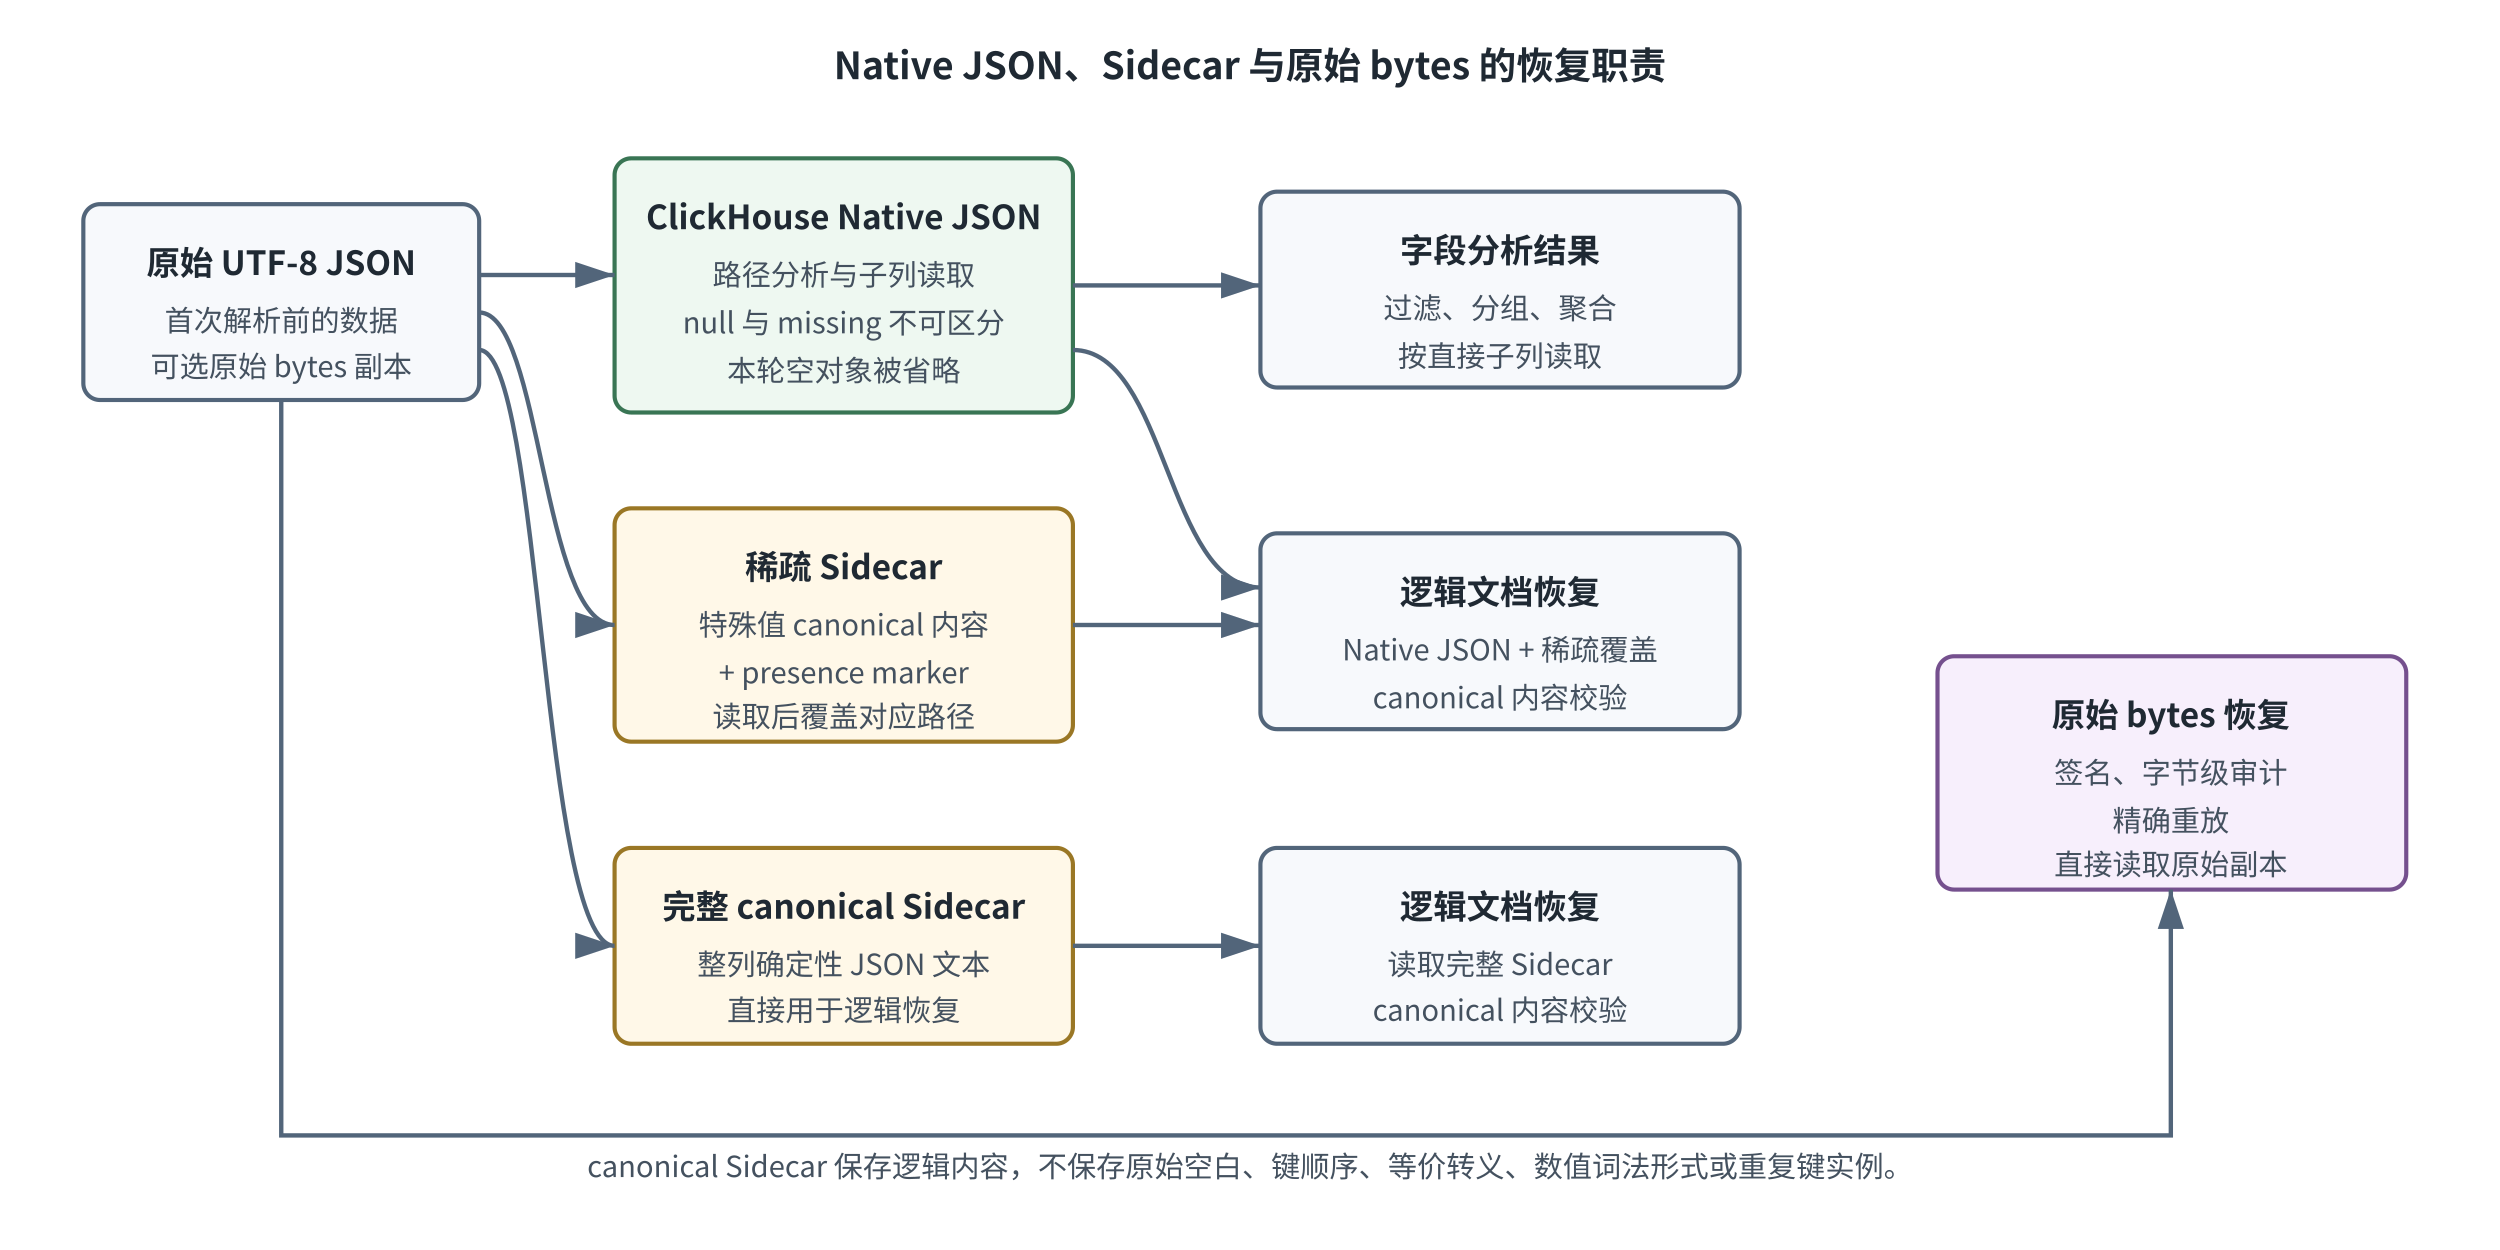
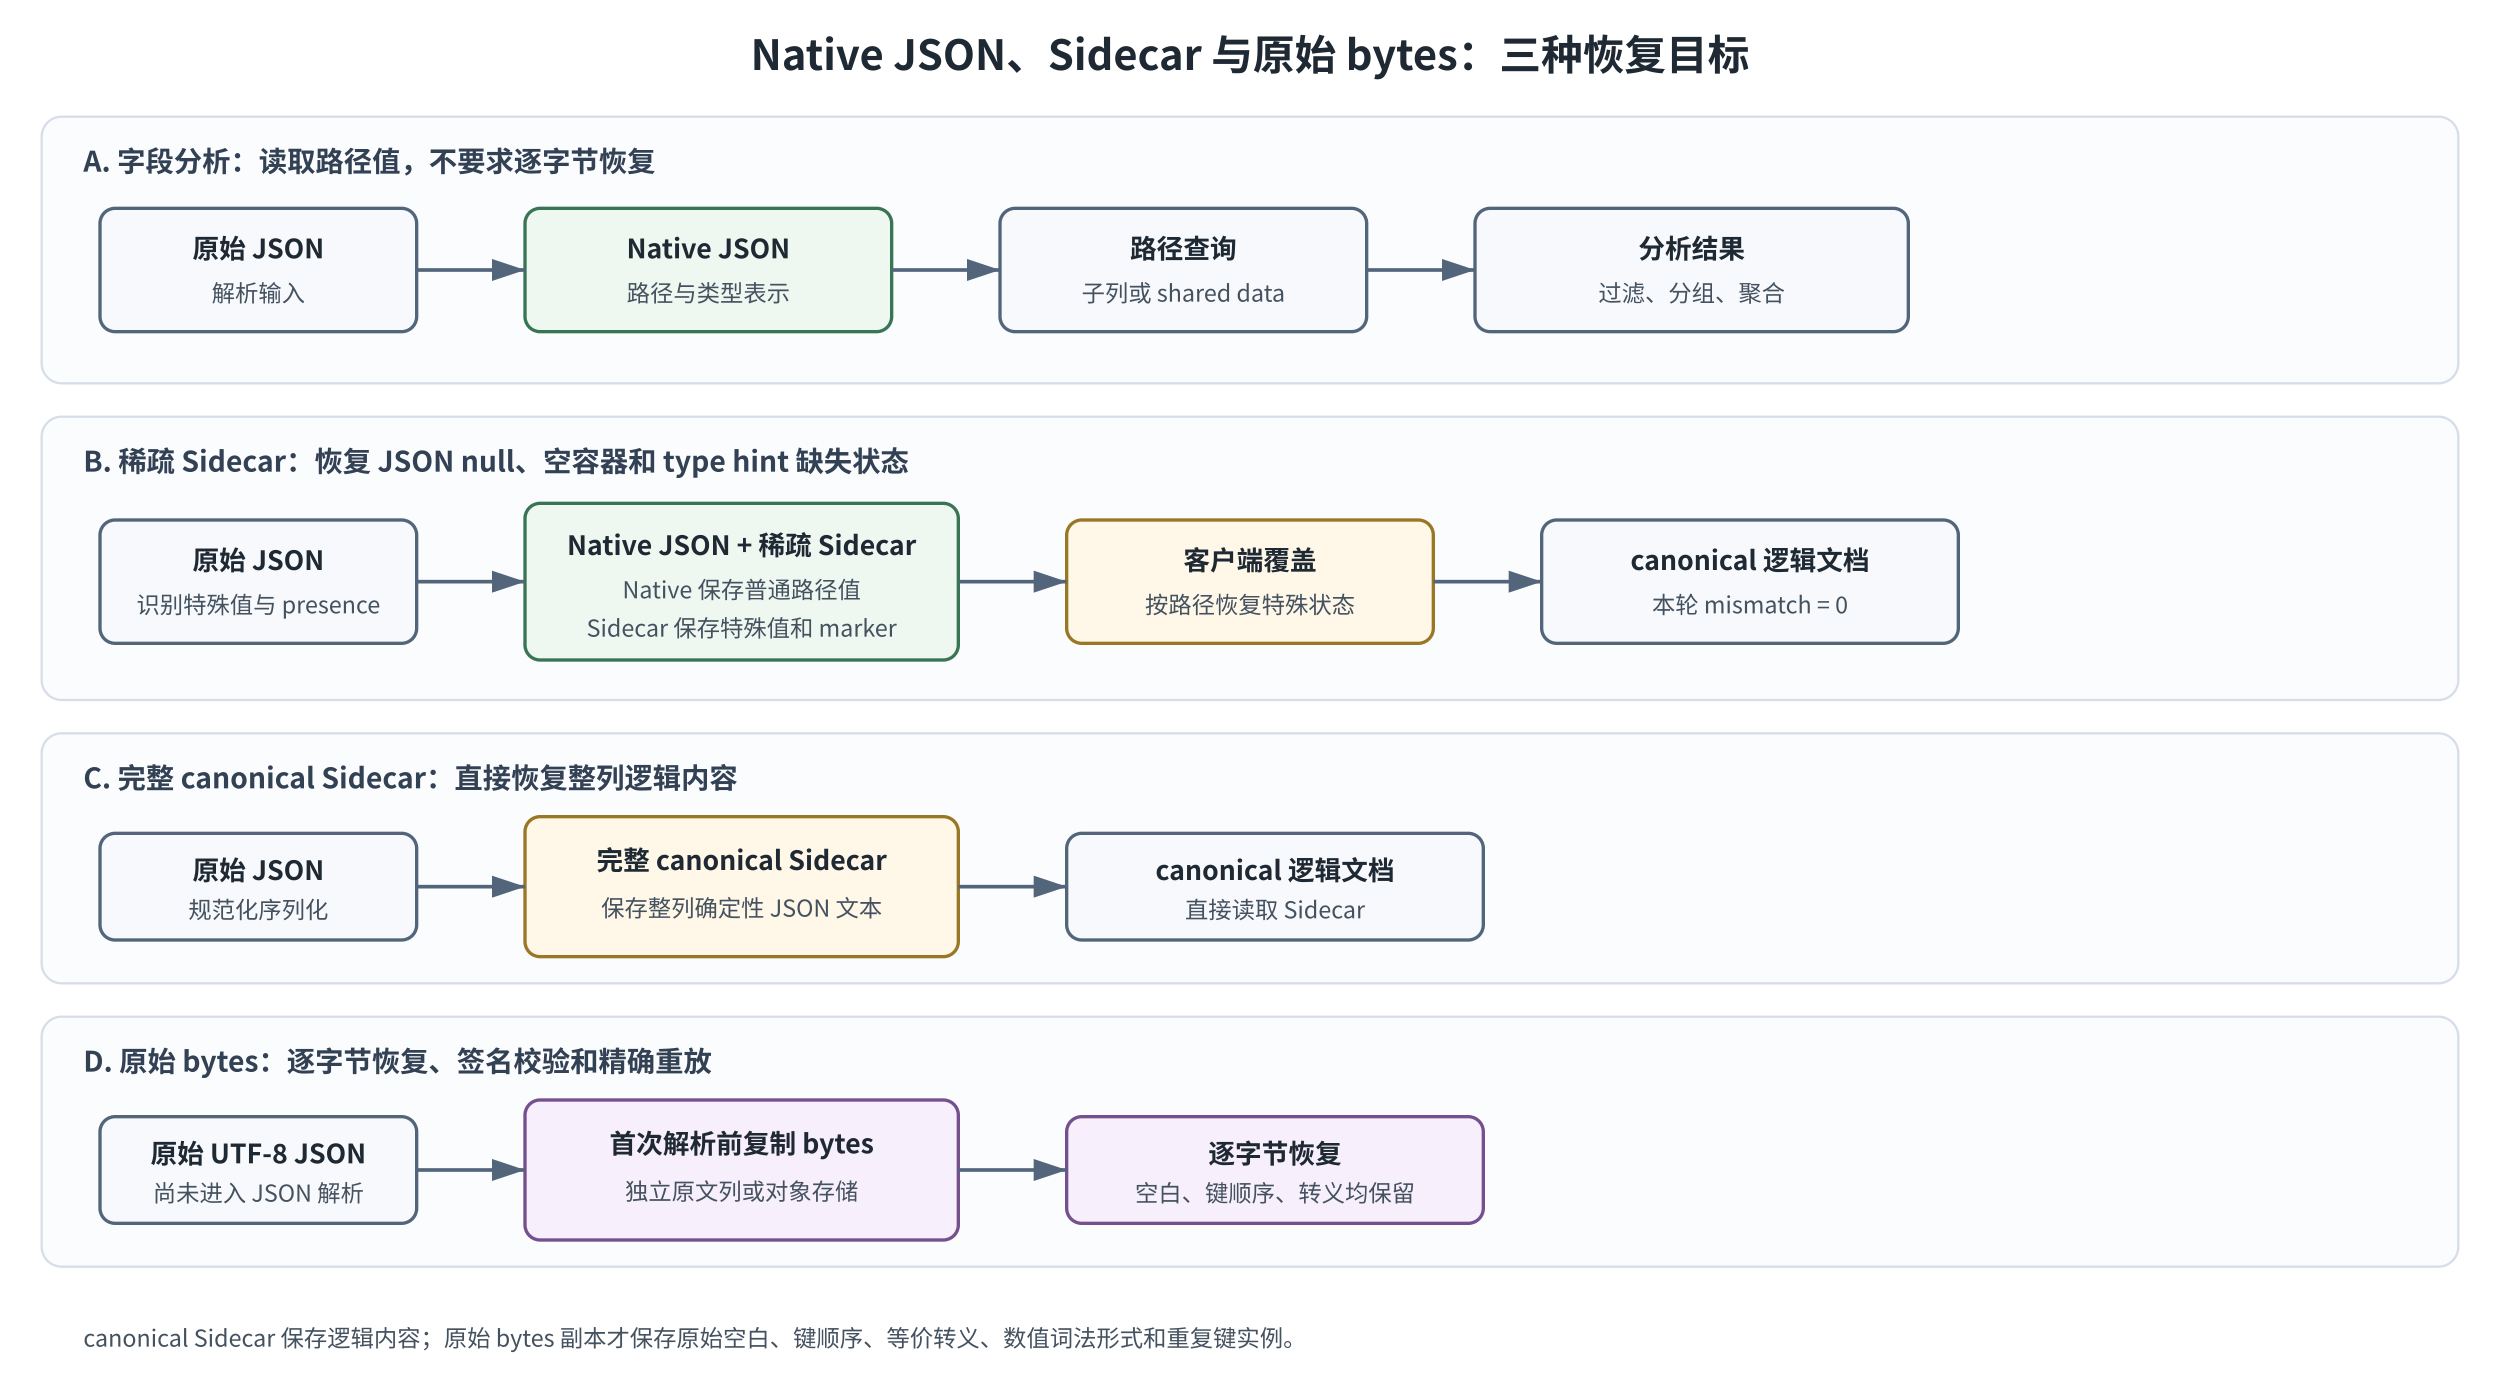
- <svg xmlns="http://www.w3.org/2000/svg" width="1200" height="600" viewBox="0 0 1200 600" role="img" aria-labelledby="title desc">
+ <svg xmlns="http://www.w3.org/2000/svg" width="1500" height="840" viewBox="0 0 1500 840" role="img" aria-labelledby="title desc">
  <defs>
    <style>
-       .box { fill:#f7f9fc; stroke:#52657a; stroke-width:2; rx:8; }
-       .native { fill:#eef8f1; stroke:#397554; stroke-width:2; rx:8; }
-       .sidecar { fill:#fff8e8; stroke:#9a7725; stroke-width:2; rx:8; }
-       .raw { fill:#f7effc; stroke:#75508e; stroke-width:2; rx:8; }
-       .text { font-family:"Noto Sans CJK SC","Microsoft YaHei",sans-serif; font-size:18px; fill:#1f2933; text-anchor:middle; }
-       .small { font-size:14px; fill:#44515f; }
-       .label { font-size:16px; font-weight:600; }
-       .arrow { stroke:#52657a; stroke-width:2.1; fill:none; marker-end:url(#arrow); }
+       .lane-bg { fill:#fbfcfe; stroke:#d7dee8; stroke-width:1.4; }
+       .box { fill:#f7f9fc; stroke:#52657a; stroke-width:2; }
+       .native { fill:#eef8f1; stroke:#397554; stroke-width:2; }
+       .sidecar { fill:#fff8e8; stroke:#9a7725; stroke-width:2; }
+       .raw { fill:#f7effc; stroke:#75508e; stroke-width:2; }
+       .title { font-family:"Microsoft YaHei","Noto Sans CJK SC",sans-serif; font-size:25px; font-weight:700; fill:#1f2933; text-anchor:middle; }
+       .lane-title { font-family:"Microsoft YaHei","Noto Sans CJK SC",sans-serif; font-size:17px; font-weight:700; fill:#334155; }
+       .label { font-family:"Microsoft YaHei","Noto Sans CJK SC",sans-serif; font-size:16px; font-weight:700; fill:#1f2933; text-anchor:middle; }
+       .text { font-family:"Microsoft YaHei","Noto Sans CJK SC",sans-serif; font-size:14px; fill:#44515f; text-anchor:middle; }
+       .note { font-family:"Microsoft YaHei","Noto Sans CJK SC",sans-serif; font-size:14px; fill:#44515f; }
+       .arrow { stroke:#52657a; stroke-width:2.2; fill:none; marker-end:url(#arrow); }
    </style>
    <marker id="arrow" markerWidth="10" markerHeight="10" refX="9" refY="3" orient="auto" markerUnits="strokeWidth">
      <path d="M0,0 L0,6 L9,3 z" fill="#52657a" />
    </marker>
  </defs>
-   <rect width="1200" height="600" fill="#ffffff" />
-   <text x="600" y="38" class="text" font-size="24" font-weight="700">Native JSON、Sidecar 与原始 bytes 的恢复职责</text>
-   <rect x="40" y="98" width="190" height="94" class="box" />
-   <text x="135" y="132" class="text label">原始 UTF-8 JSON</text>
-   <text x="135" y="159" class="text small">首次解析前的数据</text>
-   <text x="135" y="181" class="text small">可选原始 bytes 副本</text>
-   <rect x="295" y="76" width="220" height="122" class="native" />
-   <text x="405" y="110" class="text label">ClickHouse Native JSON</text>
-   <text x="405" y="137" class="text small">路径分析与子列读取</text>
-   <text x="405" y="160" class="text small">null 与 missing 不可区分</text>
-   <text x="405" y="183" class="text small">本轮空对象被省略</text>
-   <rect x="295" y="244" width="220" height="112" class="sidecar" />
-   <text x="405" y="278" class="text label">稀疏 Sidecar</text>
-   <text x="405" y="305" class="text small">特殊值 canonical 内容</text>
-   <text x="405" y="328" class="text small">+ presence marker</text>
-   <text x="405" y="349" class="text small">读取后覆盖对应路径</text>
-   <rect x="295" y="407" width="220" height="94" class="sidecar" />
-   <text x="405" y="441" class="text label">完整 canonical Sidecar</text>
-   <text x="405" y="468" class="text small">整列确定性 JSON 文本</text>
-   <text x="405" y="490" class="text small">直接用于逻辑恢复</text>
-   <path d="M230 132 H295" class="arrow" />
-   <path d="M230 150 C260 150,260 300,295 300" class="arrow" />
-   <path d="M230 168 C260 168,260 454,295 454" class="arrow" />
-   <rect x="605" y="92" width="230" height="94" class="box" />
-   <text x="720" y="126" class="text label">字段分析结果</text>
-   <text x="720" y="153" class="text small">过滤、分组、聚合</text>
-   <text x="720" y="176" class="text small">按直接子列读取</text>
-   <path d="M515 137 H605" class="arrow" />
-   <rect x="605" y="256" width="230" height="94" class="box" />
-   <text x="720" y="290" class="text label">逻辑文档恢复</text>
-   <text x="720" y="317" class="text small">Native JSON + 稀疏覆盖</text>
-   <text x="720" y="340" class="text small">canonical 内容校验</text>
-   <path d="M515 168 C560 168,560 282,605 282" class="arrow" />
-   <path d="M515 300 H605" class="arrow" />
-   <rect x="605" y="407" width="230" height="94" class="box" />
-   <text x="720" y="441" class="text label">逻辑文档恢复</text>
-   <text x="720" y="468" class="text small">读取完整 Sidecar</text>
-   <text x="720" y="490" class="text small">canonical 内容校验</text>
-   <path d="M515 454 H605" class="arrow" />
-   <rect x="930" y="315" width="225" height="112" class="raw" />
-   <text x="1042" y="349" class="text label">原始 bytes 恢复</text>
-   <text x="1042" y="376" class="text small">签名、字节级审计</text>
-   <text x="1042" y="399" class="text small">精确重放</text>
-   <text x="1042" y="420" class="text small">直接读取原始副本</text>
-   <path d="M135 192 V545 H1042 V427" class="arrow" />
-   <text x="600" y="565" class="text small">canonical Sidecar 保存逻辑内容，不保存原始空白、键顺序、等价转义、数值词法形式或重复键实例。</text>
+   <rect width="1500" height="840" fill="#ffffff" />
+   <text x="750" y="42" class="title">Native JSON、Sidecar 与原始 bytes：三种恢复目标</text>
+   <rect x="25" y="70" width="1450" height="160" rx="12" class="lane-bg" />
+   <text x="50" y="103" class="lane-title">A. 字段分析：读取路径值，不要求逐字节恢复</text>
+   <rect x="60" y="125" width="190" height="74" rx="9" class="box" />
+   <text x="155" y="155" class="label">原始 JSON</text>
+   <text x="155" y="181" class="text">解析输入</text>
+   <rect x="315" y="125" width="220" height="74" rx="9" class="native" />
+   <text x="425" y="155" class="label">Native JSON</text>
+   <text x="425" y="181" class="text">路径与类型表示</text>
+   <rect x="600" y="125" width="220" height="74" rx="9" class="box" />
+   <text x="710" y="155" class="label">路径查询</text>
+   <text x="710" y="181" class="text">子列或 shared data</text>
+   <rect x="885" y="125" width="260" height="74" rx="9" class="box" />
+   <text x="1015" y="155" class="label">分析结果</text>
+   <text x="1015" y="181" class="text">过滤、分组、聚合</text>
+   <path d="M250 162 H315" class="arrow" />
+   <path d="M535 162 H600" class="arrow" />
+   <path d="M820 162 H885" class="arrow" />
+   <rect x="25" y="250" width="1450" height="170" rx="12" class="lane-bg" />
+   <text x="50" y="283" class="lane-title">B. 稀疏 Sidecar：恢复 JSON null、空容器和 type hint 缺失状态</text>
+   <rect x="60" y="312" width="190" height="74" rx="9" class="box" />
+   <text x="155" y="342" class="label">原始 JSON</text>
+   <text x="155" y="368" class="text">识别特殊值与 presence</text>
+   <rect x="315" y="302" width="260" height="94" rx="9" class="native" />
+   <text x="445" y="333" class="label">Native JSON + 稀疏 Sidecar</text>
+   <text x="445" y="359" class="text">Native 保存普通路径值</text>
+   <text x="445" y="382" class="text">Sidecar 保存特殊值和 marker</text>
+   <rect x="640" y="312" width="220" height="74" rx="9" class="sidecar" />
+   <text x="750" y="342" class="label">客户端覆盖</text>
+   <text x="750" y="368" class="text">按路径恢复特殊状态</text>
+   <rect x="925" y="312" width="250" height="74" rx="9" class="box" />
+   <text x="1050" y="342" class="label">canonical 逻辑文档</text>
+   <text x="1050" y="368" class="text">本轮 mismatch = 0</text>
+   <path d="M250 349 H315" class="arrow" />
+   <path d="M575 349 H640" class="arrow" />
+   <path d="M860 349 H925" class="arrow" />
+   <rect x="25" y="440" width="1450" height="150" rx="12" class="lane-bg" />
+   <text x="50" y="473" class="lane-title">C. 完整 canonical Sidecar：直接恢复整列逻辑内容</text>
+   <rect x="60" y="500" width="190" height="64" rx="9" class="box" />
+   <text x="155" y="528" class="label">原始 JSON</text>
+   <text x="155" y="551" class="text">规范化序列化</text>
+   <rect x="315" y="490" width="260" height="84" rx="9" class="sidecar" />
+   <text x="445" y="522" class="label">完整 canonical Sidecar</text>
+   <text x="445" y="550" class="text">保存整列确定性 JSON 文本</text>
+   <rect x="640" y="500" width="250" height="64" rx="9" class="box" />
+   <text x="765" y="528" class="label">canonical 逻辑文档</text>
+   <text x="765" y="551" class="text">直接读取 Sidecar</text>
+   <path d="M250 532 H315" class="arrow" />
+   <path d="M575 532 H640" class="arrow" />
+   <rect x="25" y="610" width="1450" height="150" rx="12" class="lane-bg" />
+   <text x="50" y="643" class="lane-title">D. 原始 bytes：逐字节恢复、签名校验和精确重放</text>
+   <rect x="60" y="670" width="190" height="64" rx="9" class="box" />
+   <text x="155" y="698" class="label">原始 UTF-8 JSON</text>
+   <text x="155" y="721" class="text">尚未进入 JSON 解析</text>
+   <rect x="315" y="660" width="260" height="84" rx="9" class="raw" />
+   <text x="445" y="692" class="label">首次解析前复制 bytes</text>
+   <text x="445" y="720" class="text">独立原文列或对象存储</text>
+   <rect x="640" y="670" width="250" height="64" rx="9" class="raw" />
+   <text x="765" y="698" class="label">逐字节恢复</text>
+   <text x="765" y="721" class="text">空白、键顺序、转义均保留</text>
+   <path d="M250 702 H315" class="arrow" />
+   <path d="M575 702 H640" class="arrow" />
+   <text x="50" y="808" class="note">canonical Sidecar 保存逻辑内容；原始 bytes 副本才保存原始空白、键顺序、等价转义、数值词法形式和重复键实例。</text>
</svg>
